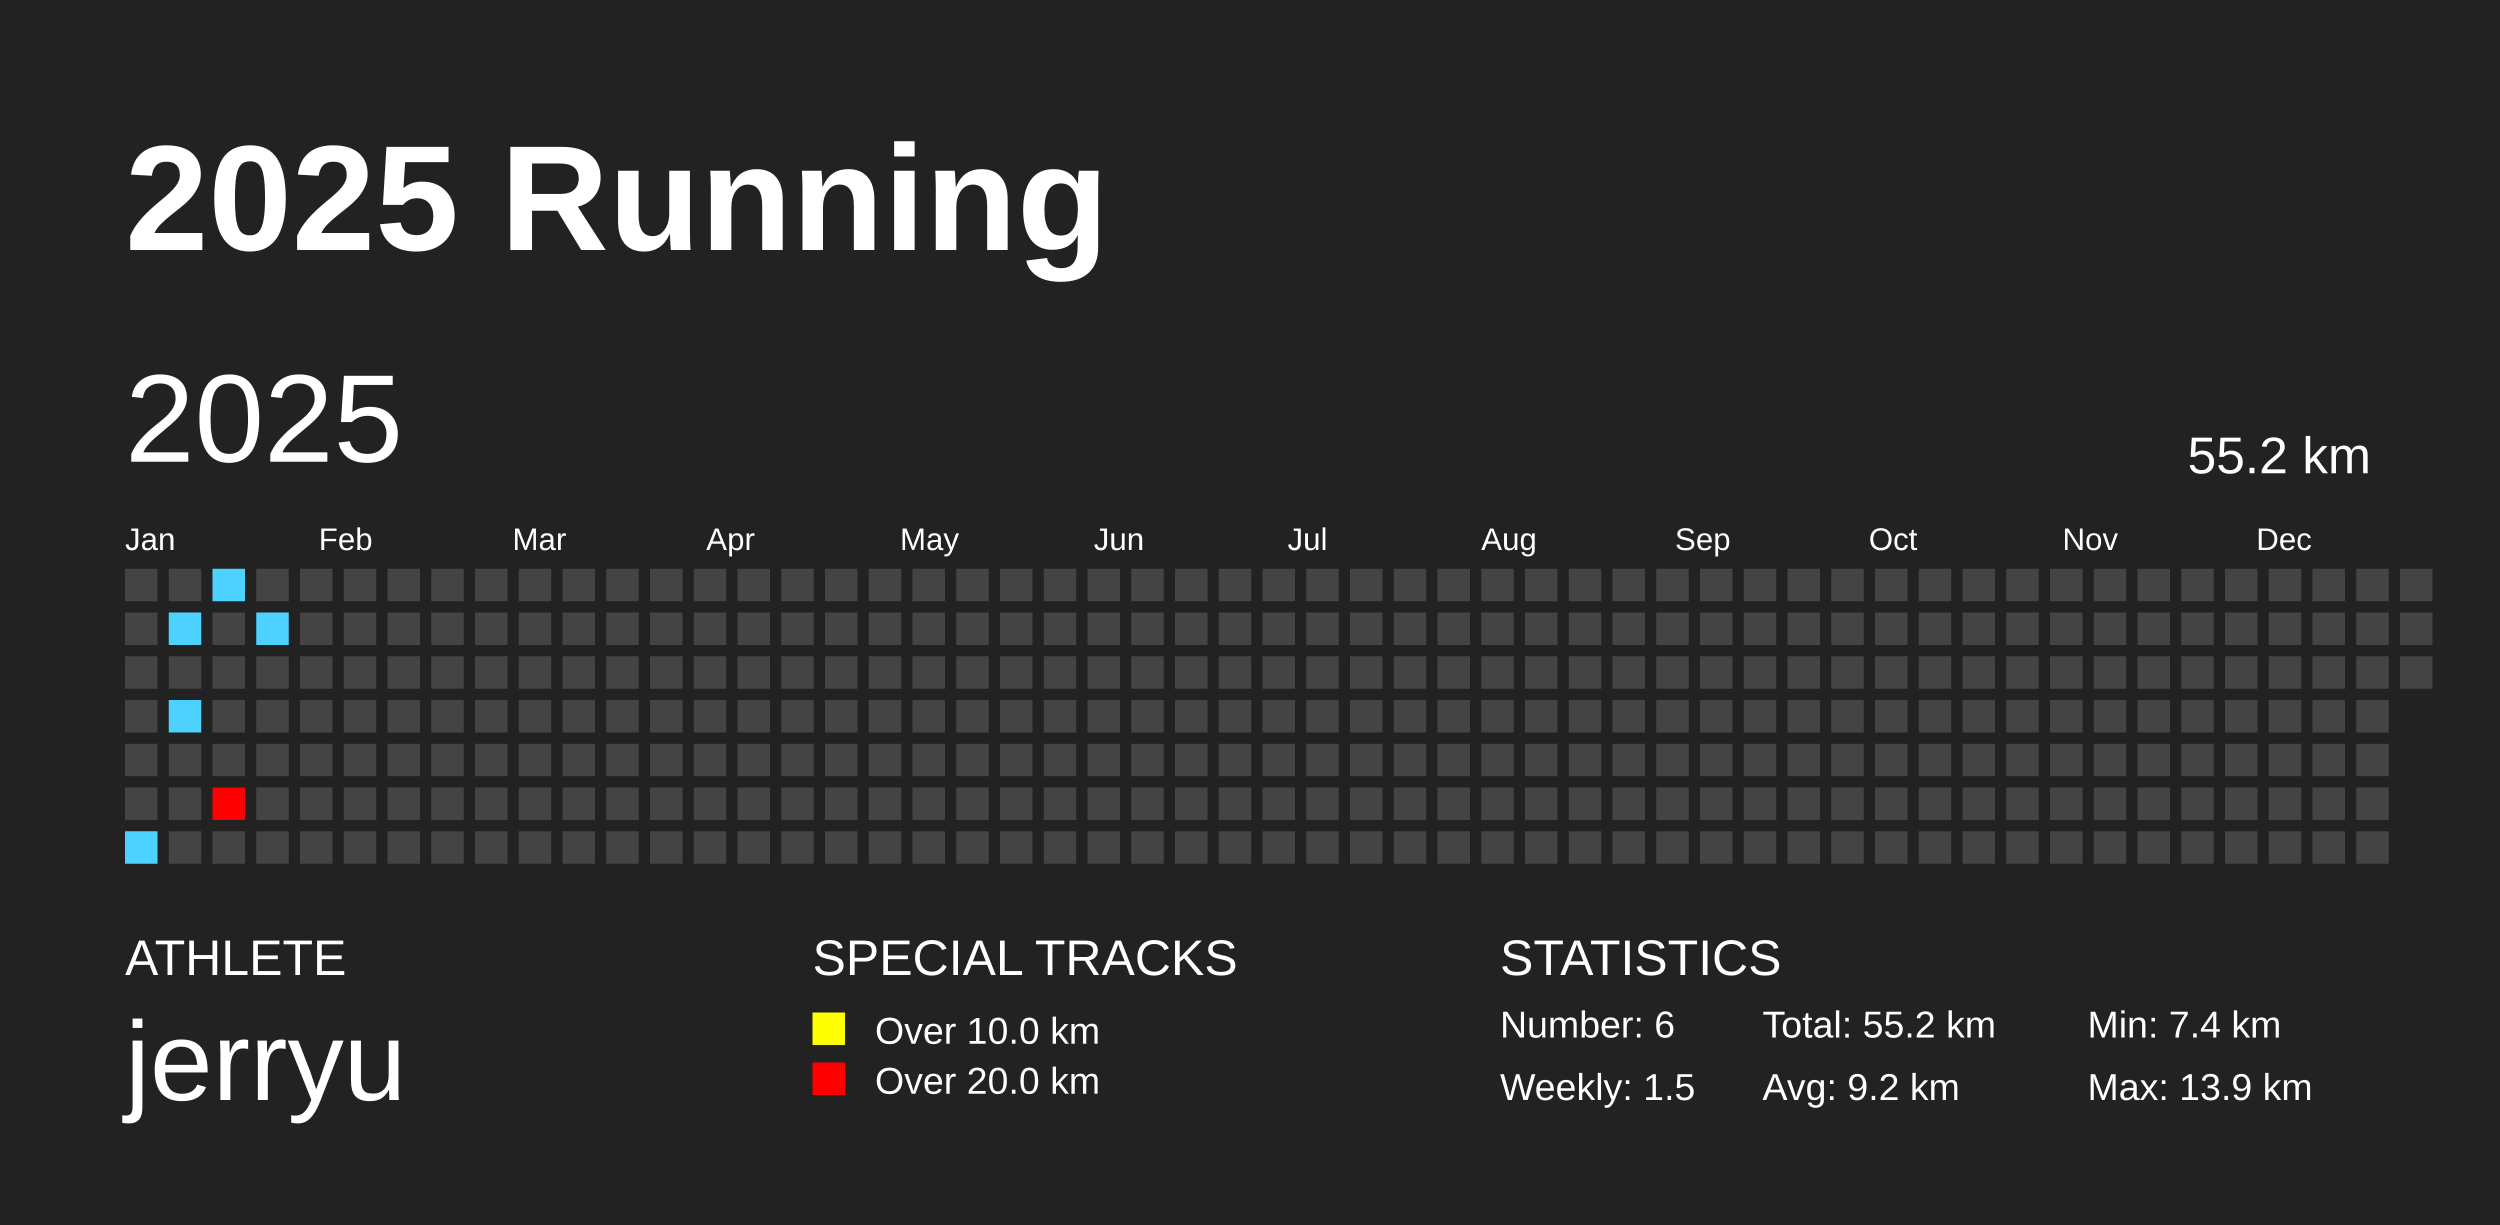
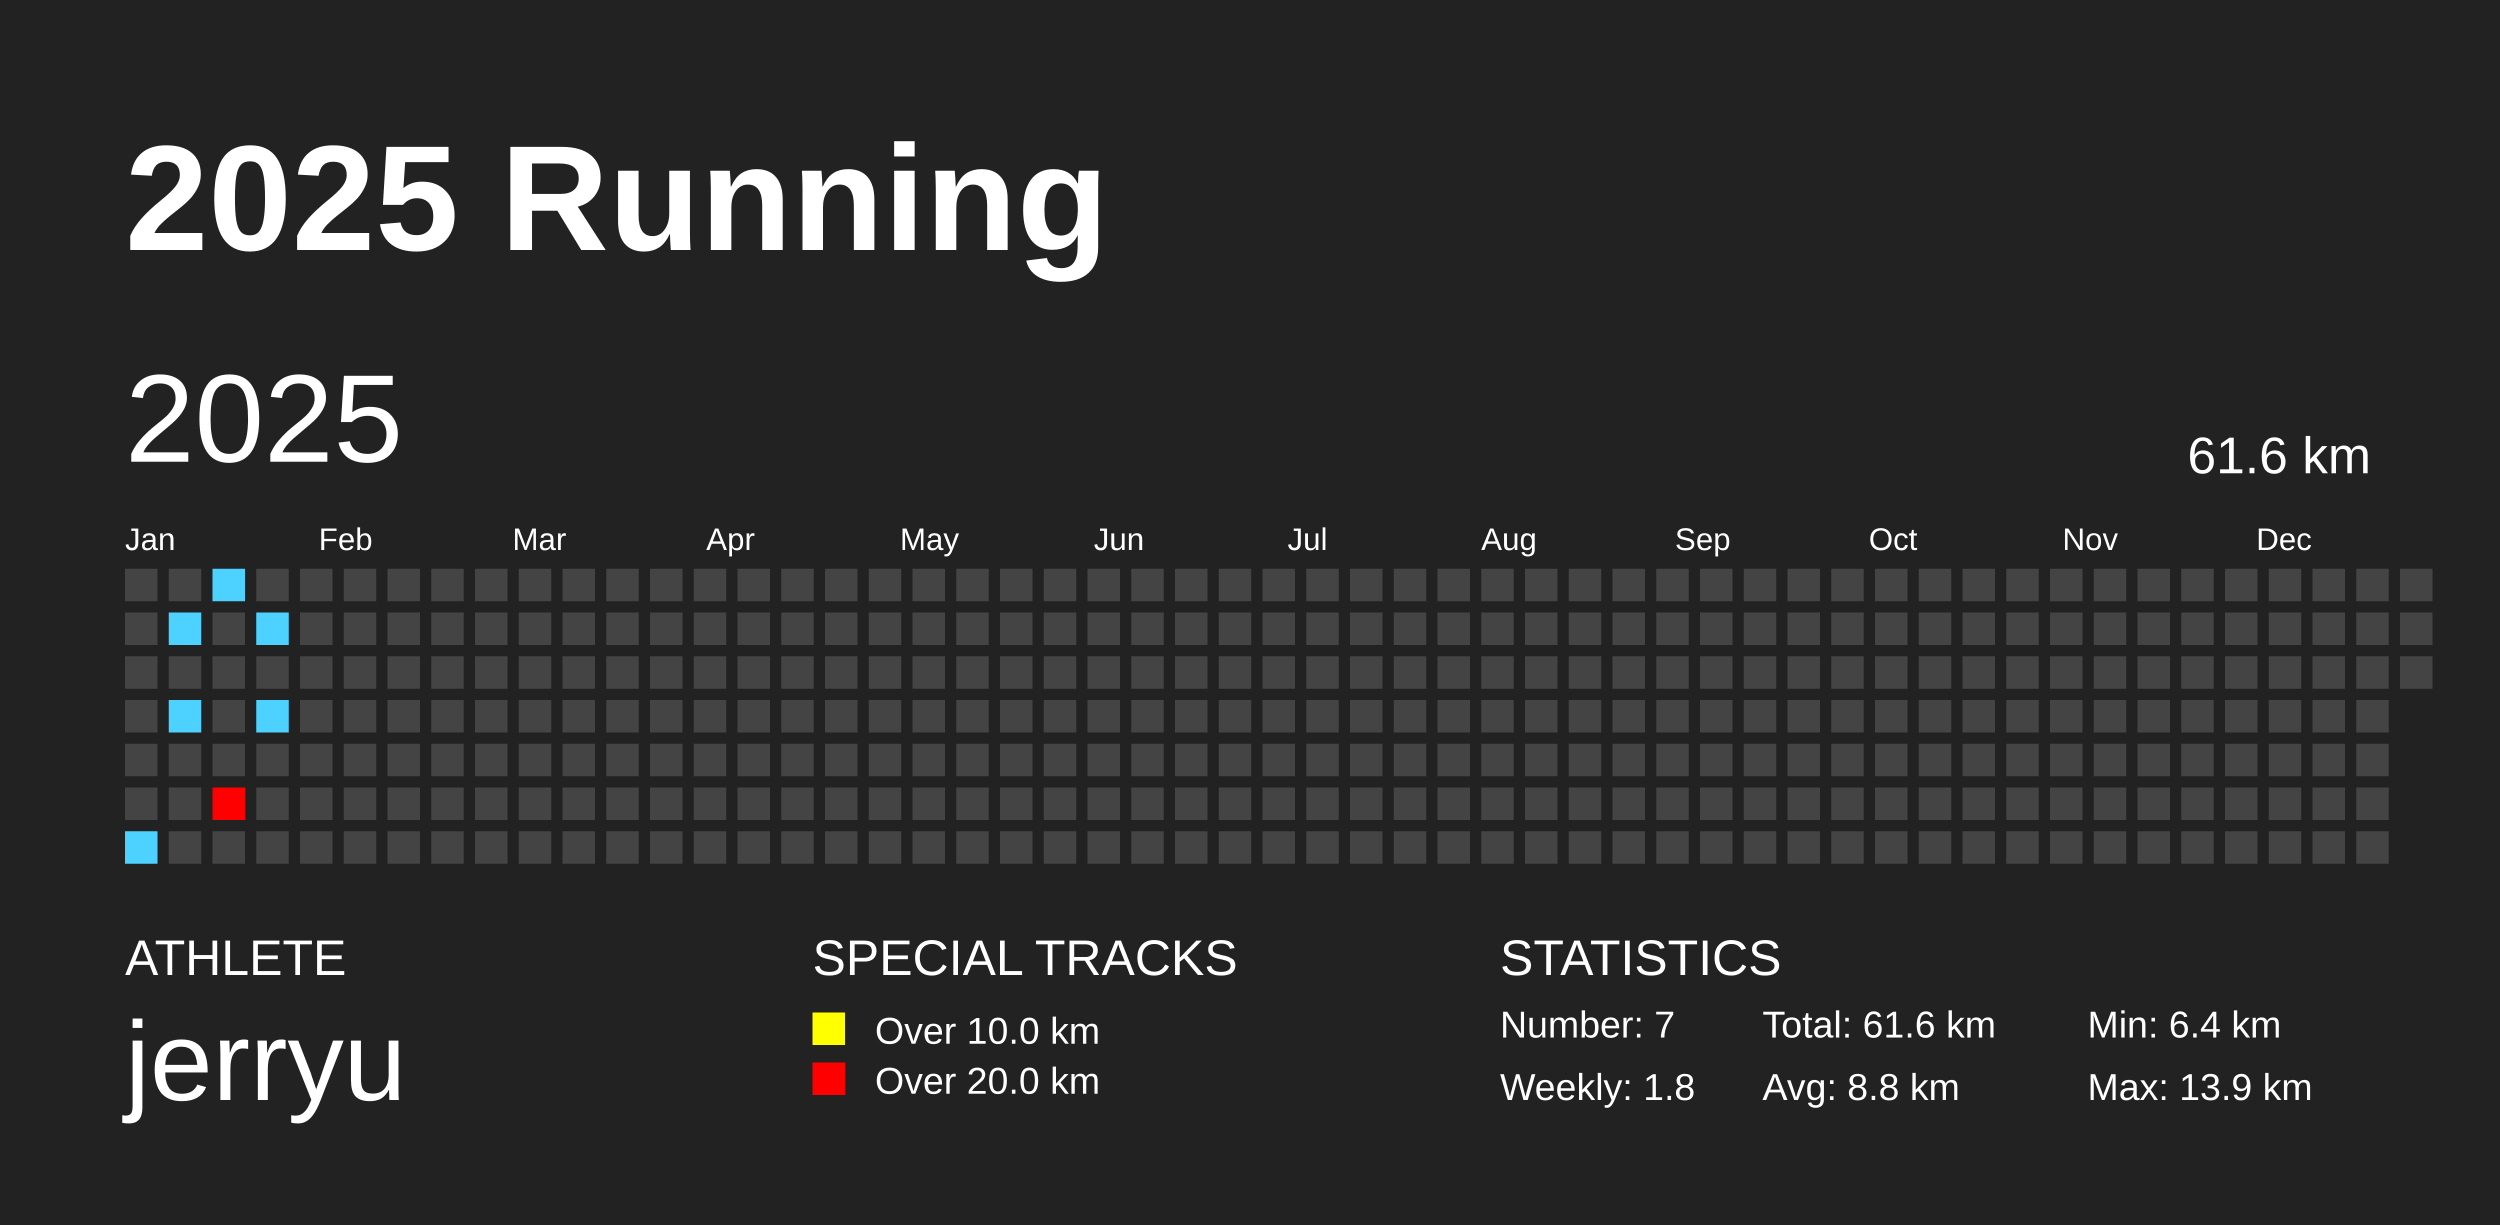
<svg xmlns="http://www.w3.org/2000/svg" baseProfile="full" height="98mm" version="1.1" viewBox="0,0,200,98" width="200mm">
  <defs />
  <rect fill="#222222" height="98" width="200" x="0" y="0" />
  <text fill="#FFFFFF" style="font-size:12px; font-family:Arial; font-weight:bold;" x="10" y="20">2025 Running</text>
  <text fill="#FFFFFF" style="font-size:4px; font-family:Arial" x="10" y="78">ATHLETE</text>
  <text fill="#FFFFFF" style="font-size:9px; font-family:Arial" x="10" y="88">jerryu</text>
  <text fill="#FFFFFF" style="font-size:4px; font-family:Arial" x="65" y="78">SPECIAL TRACKS</text>
  <rect fill="yellow" height="2.6" width="2.6" x="65" y="81" />
  <text fill="#FFFFFF" style="font-size:3px; font-family:Arial" x="70" y="83.5">Over 10.0 km</text>
  <rect fill="red" height="2.6" width="2.6" x="65" y="85" />
  <text fill="#FFFFFF" style="font-size:3px; font-family:Arial" x="70" y="87.5">Over 20.0 km</text>
  <text fill="#FFFFFF" style="font-size:4px; font-family:Arial" x="120" y="78">STATISTICS</text>
-   <text fill="#FFFFFF" style="font-size:3px; font-family:Arial" x="120" y="83">Number: 6</text>
-   <text fill="#FFFFFF" style="font-size:3px; font-family:Arial" x="120" y="88">Weekly: 1.5</text>
-   <text fill="#FFFFFF" style="font-size:3px; font-family:Arial" x="141" y="83">Total: 55.2 km</text>
-   <text fill="#FFFFFF" style="font-size:3px; font-family:Arial" x="141" y="88">Avg: 9.2 km</text>
-   <text fill="#FFFFFF" style="font-size:3px; font-family:Arial" x="167" y="83">Min: 7.4 km</text>
+   <text fill="#FFFFFF" style="font-size:3px; font-family:Arial" x="120" y="83">Number: 7</text>
+   <text fill="#FFFFFF" style="font-size:3px; font-family:Arial" x="120" y="88">Weekly: 1.8</text>
+   <text fill="#FFFFFF" style="font-size:3px; font-family:Arial" x="141" y="83">Total: 61.6 km</text>
+   <text fill="#FFFFFF" style="font-size:3px; font-family:Arial" x="141" y="88">Avg: 8.8 km</text>
+   <text fill="#FFFFFF" style="font-size:3px; font-family:Arial" x="167" y="83">Min: 6.4 km</text>
  <text fill="#FFFFFF" style="font-size:3px; font-family:Arial" x="167" y="88">Max: 13.9 km</text>
  <text dominant-baseline="hanging" fill="#FFFFFF" style="font-size:10.0px; font-family:Arial;" x="10" y="30">2025</text>
-   <text dominant-baseline="hanging" fill="#FFFFFF" style="font-size:4.125px; font-family:Arial;" x="175" y="35">55.2 km</text>
+   <text dominant-baseline="hanging" fill="#FFFFFF" style="font-size:4.125px; font-family:Arial;" x="175" y="35">61.6 km</text>
  <text fill="#FFFFFF" style="font-size:2.5px; font-family:Arial" x="10.0" y="44">Jan</text>
  <text fill="#FFFFFF" style="font-size:2.5px; font-family:Arial" x="25.5" y="44">Feb</text>
  <text fill="#FFFFFF" style="font-size:2.5px; font-family:Arial" x="41.0" y="44">Mar</text>
  <text fill="#FFFFFF" style="font-size:2.5px; font-family:Arial" x="56.5" y="44">Apr</text>
  <text fill="#FFFFFF" style="font-size:2.5px; font-family:Arial" x="72.0" y="44">May</text>
  <text fill="#FFFFFF" style="font-size:2.5px; font-family:Arial" x="87.5" y="44">Jun</text>
  <text fill="#FFFFFF" style="font-size:2.5px; font-family:Arial" x="103.0" y="44">Jul</text>
  <text fill="#FFFFFF" style="font-size:2.5px; font-family:Arial" x="118.5" y="44">Aug</text>
  <text fill="#FFFFFF" style="font-size:2.5px; font-family:Arial" x="134.0" y="44">Sep</text>
  <text fill="#FFFFFF" style="font-size:2.5px; font-family:Arial" x="149.5" y="44">Oct</text>
  <text fill="#FFFFFF" style="font-size:2.5px; font-family:Arial" x="165.0" y="44">Nov</text>
  <text fill="#FFFFFF" style="font-size:2.5px; font-family:Arial" x="180.5" y="44">Dec</text>
  <rect fill="#444444" height="2.6" width="2.6" x="10.0" y="45.5" />
  <rect fill="#444444" height="2.6" width="2.6" x="10.0" y="49.0" />
  <rect fill="#444444" height="2.6" width="2.6" x="10.0" y="52.5" />
  <rect fill="#444444" height="2.6" width="2.6" x="10.0" y="56.0" />
  <rect fill="#444444" height="2.6" width="2.6" x="10.0" y="59.5" />
  <rect fill="#444444" height="2.6" width="2.6" x="10.0" y="63.0" />
  <rect fill="#4dd2ff" height="2.6" width="2.6" x="10.0" y="66.5" />
  <rect fill="#444444" height="2.6" width="2.6" x="13.5" y="45.5" />
  <rect fill="#4dd2ff" height="2.6" width="2.6" x="13.5" y="49.0" />
  <rect fill="#444444" height="2.6" width="2.6" x="13.5" y="52.5" />
  <rect fill="#4dd2ff" height="2.6" width="2.6" x="13.5" y="56.0" />
  <rect fill="#444444" height="2.6" width="2.6" x="13.5" y="59.5" />
  <rect fill="#444444" height="2.6" width="2.6" x="13.5" y="63.0" />
  <rect fill="#444444" height="2.6" width="2.6" x="13.5" y="66.5" />
  <rect fill="#4dd2ff" height="2.6" width="2.6" x="17.0" y="45.5" />
  <rect fill="#444444" height="2.6" width="2.6" x="17.0" y="49.0" />
  <rect fill="#444444" height="2.6" width="2.6" x="17.0" y="52.5" />
  <rect fill="#444444" height="2.6" width="2.6" x="17.0" y="56.0" />
  <rect fill="#444444" height="2.6" width="2.6" x="17.0" y="59.5" />
  <rect fill="#ff0000" height="2.6" width="2.6" x="17.0" y="63.0" />
  <rect fill="#444444" height="2.6" width="2.6" x="17.0" y="66.5" />
  <rect fill="#444444" height="2.6" width="2.6" x="20.5" y="45.5" />
  <rect fill="#4dd2ff" height="2.6" width="2.6" x="20.5" y="49.0" />
  <rect fill="#444444" height="2.6" width="2.6" x="20.5" y="52.5" />
-   <rect fill="#444444" height="2.6" width="2.6" x="20.5" y="56.0" />
+   <rect fill="#4dd2ff" height="2.6" width="2.6" x="20.5" y="56.0" />
  <rect fill="#444444" height="2.6" width="2.6" x="20.5" y="59.5" />
  <rect fill="#444444" height="2.6" width="2.6" x="20.5" y="63.0" />
  <rect fill="#444444" height="2.6" width="2.6" x="20.5" y="66.5" />
  <rect fill="#444444" height="2.6" width="2.6" x="24.0" y="45.5" />
  <rect fill="#444444" height="2.6" width="2.6" x="24.0" y="49.0" />
  <rect fill="#444444" height="2.6" width="2.6" x="24.0" y="52.5" />
  <rect fill="#444444" height="2.6" width="2.6" x="24.0" y="56.0" />
  <rect fill="#444444" height="2.6" width="2.6" x="24.0" y="59.5" />
  <rect fill="#444444" height="2.6" width="2.6" x="24.0" y="63.0" />
  <rect fill="#444444" height="2.6" width="2.6" x="24.0" y="66.5" />
  <rect fill="#444444" height="2.6" width="2.6" x="27.5" y="45.5" />
  <rect fill="#444444" height="2.6" width="2.6" x="27.5" y="49.0" />
  <rect fill="#444444" height="2.6" width="2.6" x="27.5" y="52.5" />
  <rect fill="#444444" height="2.6" width="2.6" x="27.5" y="56.0" />
  <rect fill="#444444" height="2.6" width="2.6" x="27.5" y="59.5" />
  <rect fill="#444444" height="2.6" width="2.6" x="27.5" y="63.0" />
  <rect fill="#444444" height="2.6" width="2.6" x="27.5" y="66.5" />
  <rect fill="#444444" height="2.6" width="2.6" x="31.0" y="45.5" />
  <rect fill="#444444" height="2.6" width="2.6" x="31.0" y="49.0" />
  <rect fill="#444444" height="2.6" width="2.6" x="31.0" y="52.5" />
  <rect fill="#444444" height="2.6" width="2.6" x="31.0" y="56.0" />
  <rect fill="#444444" height="2.6" width="2.6" x="31.0" y="59.5" />
  <rect fill="#444444" height="2.6" width="2.6" x="31.0" y="63.0" />
  <rect fill="#444444" height="2.6" width="2.6" x="31.0" y="66.5" />
  <rect fill="#444444" height="2.6" width="2.6" x="34.5" y="45.5" />
  <rect fill="#444444" height="2.6" width="2.6" x="34.5" y="49.0" />
  <rect fill="#444444" height="2.6" width="2.6" x="34.5" y="52.5" />
  <rect fill="#444444" height="2.6" width="2.6" x="34.5" y="56.0" />
  <rect fill="#444444" height="2.6" width="2.6" x="34.5" y="59.5" />
  <rect fill="#444444" height="2.6" width="2.6" x="34.5" y="63.0" />
  <rect fill="#444444" height="2.6" width="2.6" x="34.5" y="66.5" />
  <rect fill="#444444" height="2.6" width="2.6" x="38.0" y="45.5" />
  <rect fill="#444444" height="2.6" width="2.6" x="38.0" y="49.0" />
  <rect fill="#444444" height="2.6" width="2.6" x="38.0" y="52.5" />
  <rect fill="#444444" height="2.6" width="2.6" x="38.0" y="56.0" />
  <rect fill="#444444" height="2.6" width="2.6" x="38.0" y="59.5" />
  <rect fill="#444444" height="2.6" width="2.6" x="38.0" y="63.0" />
  <rect fill="#444444" height="2.6" width="2.6" x="38.0" y="66.5" />
  <rect fill="#444444" height="2.6" width="2.6" x="41.5" y="45.5" />
  <rect fill="#444444" height="2.6" width="2.6" x="41.5" y="49.0" />
  <rect fill="#444444" height="2.6" width="2.6" x="41.5" y="52.5" />
  <rect fill="#444444" height="2.6" width="2.6" x="41.5" y="56.0" />
  <rect fill="#444444" height="2.6" width="2.6" x="41.5" y="59.5" />
  <rect fill="#444444" height="2.6" width="2.6" x="41.5" y="63.0" />
  <rect fill="#444444" height="2.6" width="2.6" x="41.5" y="66.5" />
  <rect fill="#444444" height="2.6" width="2.6" x="45.0" y="45.5" />
  <rect fill="#444444" height="2.6" width="2.6" x="45.0" y="49.0" />
  <rect fill="#444444" height="2.6" width="2.6" x="45.0" y="52.5" />
  <rect fill="#444444" height="2.6" width="2.6" x="45.0" y="56.0" />
  <rect fill="#444444" height="2.6" width="2.6" x="45.0" y="59.5" />
  <rect fill="#444444" height="2.6" width="2.6" x="45.0" y="63.0" />
  <rect fill="#444444" height="2.6" width="2.6" x="45.0" y="66.5" />
  <rect fill="#444444" height="2.6" width="2.6" x="48.5" y="45.5" />
  <rect fill="#444444" height="2.6" width="2.6" x="48.5" y="49.0" />
  <rect fill="#444444" height="2.6" width="2.6" x="48.5" y="52.5" />
  <rect fill="#444444" height="2.6" width="2.6" x="48.5" y="56.0" />
  <rect fill="#444444" height="2.6" width="2.6" x="48.5" y="59.5" />
  <rect fill="#444444" height="2.6" width="2.6" x="48.5" y="63.0" />
  <rect fill="#444444" height="2.6" width="2.6" x="48.5" y="66.5" />
  <rect fill="#444444" height="2.6" width="2.6" x="52.0" y="45.5" />
  <rect fill="#444444" height="2.6" width="2.6" x="52.0" y="49.0" />
  <rect fill="#444444" height="2.6" width="2.6" x="52.0" y="52.5" />
  <rect fill="#444444" height="2.6" width="2.6" x="52.0" y="56.0" />
  <rect fill="#444444" height="2.6" width="2.6" x="52.0" y="59.5" />
  <rect fill="#444444" height="2.6" width="2.6" x="52.0" y="63.0" />
  <rect fill="#444444" height="2.6" width="2.6" x="52.0" y="66.5" />
  <rect fill="#444444" height="2.6" width="2.6" x="55.5" y="45.5" />
  <rect fill="#444444" height="2.6" width="2.6" x="55.5" y="49.0" />
  <rect fill="#444444" height="2.6" width="2.6" x="55.5" y="52.5" />
  <rect fill="#444444" height="2.6" width="2.6" x="55.5" y="56.0" />
  <rect fill="#444444" height="2.6" width="2.6" x="55.5" y="59.5" />
  <rect fill="#444444" height="2.6" width="2.6" x="55.5" y="63.0" />
  <rect fill="#444444" height="2.6" width="2.6" x="55.5" y="66.5" />
  <rect fill="#444444" height="2.6" width="2.6" x="59.0" y="45.5" />
  <rect fill="#444444" height="2.6" width="2.6" x="59.0" y="49.0" />
  <rect fill="#444444" height="2.6" width="2.6" x="59.0" y="52.5" />
  <rect fill="#444444" height="2.6" width="2.6" x="59.0" y="56.0" />
  <rect fill="#444444" height="2.6" width="2.6" x="59.0" y="59.5" />
  <rect fill="#444444" height="2.6" width="2.6" x="59.0" y="63.0" />
  <rect fill="#444444" height="2.6" width="2.6" x="59.0" y="66.5" />
  <rect fill="#444444" height="2.6" width="2.6" x="62.5" y="45.5" />
  <rect fill="#444444" height="2.6" width="2.6" x="62.5" y="49.0" />
  <rect fill="#444444" height="2.6" width="2.6" x="62.5" y="52.5" />
  <rect fill="#444444" height="2.6" width="2.6" x="62.5" y="56.0" />
  <rect fill="#444444" height="2.6" width="2.6" x="62.5" y="59.5" />
  <rect fill="#444444" height="2.6" width="2.6" x="62.5" y="63.0" />
  <rect fill="#444444" height="2.6" width="2.6" x="62.5" y="66.5" />
  <rect fill="#444444" height="2.6" width="2.6" x="66.0" y="45.5" />
  <rect fill="#444444" height="2.6" width="2.6" x="66.0" y="49.0" />
  <rect fill="#444444" height="2.6" width="2.6" x="66.0" y="52.5" />
  <rect fill="#444444" height="2.6" width="2.6" x="66.0" y="56.0" />
  <rect fill="#444444" height="2.6" width="2.6" x="66.0" y="59.5" />
  <rect fill="#444444" height="2.6" width="2.6" x="66.0" y="63.0" />
  <rect fill="#444444" height="2.6" width="2.6" x="66.0" y="66.5" />
  <rect fill="#444444" height="2.6" width="2.6" x="69.5" y="45.5" />
  <rect fill="#444444" height="2.6" width="2.6" x="69.5" y="49.0" />
  <rect fill="#444444" height="2.6" width="2.6" x="69.5" y="52.5" />
  <rect fill="#444444" height="2.6" width="2.6" x="69.5" y="56.0" />
  <rect fill="#444444" height="2.6" width="2.6" x="69.5" y="59.5" />
  <rect fill="#444444" height="2.6" width="2.6" x="69.5" y="63.0" />
  <rect fill="#444444" height="2.6" width="2.6" x="69.5" y="66.5" />
  <rect fill="#444444" height="2.6" width="2.6" x="73.0" y="45.5" />
  <rect fill="#444444" height="2.6" width="2.6" x="73.0" y="49.0" />
  <rect fill="#444444" height="2.6" width="2.6" x="73.0" y="52.5" />
  <rect fill="#444444" height="2.6" width="2.6" x="73.0" y="56.0" />
  <rect fill="#444444" height="2.6" width="2.6" x="73.0" y="59.5" />
  <rect fill="#444444" height="2.6" width="2.6" x="73.0" y="63.0" />
  <rect fill="#444444" height="2.6" width="2.6" x="73.0" y="66.5" />
  <rect fill="#444444" height="2.6" width="2.6" x="76.5" y="45.5" />
  <rect fill="#444444" height="2.6" width="2.6" x="76.5" y="49.0" />
  <rect fill="#444444" height="2.6" width="2.6" x="76.5" y="52.5" />
  <rect fill="#444444" height="2.6" width="2.6" x="76.5" y="56.0" />
  <rect fill="#444444" height="2.6" width="2.6" x="76.5" y="59.5" />
  <rect fill="#444444" height="2.6" width="2.6" x="76.5" y="63.0" />
  <rect fill="#444444" height="2.6" width="2.6" x="76.5" y="66.5" />
  <rect fill="#444444" height="2.6" width="2.6" x="80.0" y="45.5" />
  <rect fill="#444444" height="2.6" width="2.6" x="80.0" y="49.0" />
  <rect fill="#444444" height="2.6" width="2.6" x="80.0" y="52.5" />
  <rect fill="#444444" height="2.6" width="2.6" x="80.0" y="56.0" />
  <rect fill="#444444" height="2.6" width="2.6" x="80.0" y="59.5" />
  <rect fill="#444444" height="2.6" width="2.6" x="80.0" y="63.0" />
  <rect fill="#444444" height="2.6" width="2.6" x="80.0" y="66.5" />
  <rect fill="#444444" height="2.6" width="2.6" x="83.5" y="45.5" />
  <rect fill="#444444" height="2.6" width="2.6" x="83.5" y="49.0" />
  <rect fill="#444444" height="2.6" width="2.6" x="83.5" y="52.5" />
  <rect fill="#444444" height="2.6" width="2.6" x="83.5" y="56.0" />
  <rect fill="#444444" height="2.6" width="2.6" x="83.5" y="59.5" />
  <rect fill="#444444" height="2.6" width="2.6" x="83.5" y="63.0" />
  <rect fill="#444444" height="2.6" width="2.6" x="83.5" y="66.5" />
  <rect fill="#444444" height="2.6" width="2.6" x="87.0" y="45.5" />
  <rect fill="#444444" height="2.6" width="2.6" x="87.0" y="49.0" />
  <rect fill="#444444" height="2.6" width="2.6" x="87.0" y="52.5" />
  <rect fill="#444444" height="2.6" width="2.6" x="87.0" y="56.0" />
  <rect fill="#444444" height="2.6" width="2.6" x="87.0" y="59.5" />
  <rect fill="#444444" height="2.6" width="2.6" x="87.0" y="63.0" />
  <rect fill="#444444" height="2.6" width="2.6" x="87.0" y="66.5" />
  <rect fill="#444444" height="2.6" width="2.6" x="90.5" y="45.5" />
  <rect fill="#444444" height="2.6" width="2.6" x="90.5" y="49.0" />
  <rect fill="#444444" height="2.6" width="2.6" x="90.5" y="52.5" />
  <rect fill="#444444" height="2.6" width="2.6" x="90.5" y="56.0" />
  <rect fill="#444444" height="2.6" width="2.6" x="90.5" y="59.5" />
  <rect fill="#444444" height="2.6" width="2.6" x="90.5" y="63.0" />
  <rect fill="#444444" height="2.6" width="2.6" x="90.5" y="66.5" />
  <rect fill="#444444" height="2.6" width="2.6" x="94.0" y="45.5" />
  <rect fill="#444444" height="2.6" width="2.6" x="94.0" y="49.0" />
  <rect fill="#444444" height="2.6" width="2.6" x="94.0" y="52.5" />
  <rect fill="#444444" height="2.6" width="2.6" x="94.0" y="56.0" />
  <rect fill="#444444" height="2.6" width="2.6" x="94.0" y="59.5" />
  <rect fill="#444444" height="2.6" width="2.6" x="94.0" y="63.0" />
  <rect fill="#444444" height="2.6" width="2.6" x="94.0" y="66.5" />
  <rect fill="#444444" height="2.6" width="2.6" x="97.5" y="45.5" />
  <rect fill="#444444" height="2.6" width="2.6" x="97.5" y="49.0" />
  <rect fill="#444444" height="2.6" width="2.6" x="97.5" y="52.5" />
  <rect fill="#444444" height="2.6" width="2.6" x="97.5" y="56.0" />
  <rect fill="#444444" height="2.6" width="2.6" x="97.5" y="59.5" />
  <rect fill="#444444" height="2.6" width="2.6" x="97.5" y="63.0" />
  <rect fill="#444444" height="2.6" width="2.6" x="97.5" y="66.5" />
  <rect fill="#444444" height="2.6" width="2.6" x="101.0" y="45.5" />
  <rect fill="#444444" height="2.6" width="2.6" x="101.0" y="49.0" />
  <rect fill="#444444" height="2.6" width="2.6" x="101.0" y="52.5" />
  <rect fill="#444444" height="2.6" width="2.6" x="101.0" y="56.0" />
  <rect fill="#444444" height="2.6" width="2.6" x="101.0" y="59.5" />
  <rect fill="#444444" height="2.6" width="2.6" x="101.0" y="63.0" />
  <rect fill="#444444" height="2.6" width="2.6" x="101.0" y="66.5" />
  <rect fill="#444444" height="2.6" width="2.6" x="104.5" y="45.5" />
  <rect fill="#444444" height="2.6" width="2.6" x="104.5" y="49.0" />
  <rect fill="#444444" height="2.6" width="2.6" x="104.5" y="52.5" />
  <rect fill="#444444" height="2.6" width="2.6" x="104.5" y="56.0" />
  <rect fill="#444444" height="2.6" width="2.6" x="104.5" y="59.5" />
  <rect fill="#444444" height="2.6" width="2.6" x="104.5" y="63.0" />
  <rect fill="#444444" height="2.6" width="2.6" x="104.5" y="66.5" />
  <rect fill="#444444" height="2.6" width="2.6" x="108.0" y="45.5" />
  <rect fill="#444444" height="2.6" width="2.6" x="108.0" y="49.0" />
  <rect fill="#444444" height="2.6" width="2.6" x="108.0" y="52.5" />
  <rect fill="#444444" height="2.6" width="2.6" x="108.0" y="56.0" />
  <rect fill="#444444" height="2.6" width="2.6" x="108.0" y="59.5" />
  <rect fill="#444444" height="2.6" width="2.6" x="108.0" y="63.0" />
  <rect fill="#444444" height="2.6" width="2.6" x="108.0" y="66.5" />
  <rect fill="#444444" height="2.6" width="2.6" x="111.5" y="45.5" />
  <rect fill="#444444" height="2.6" width="2.6" x="111.5" y="49.0" />
  <rect fill="#444444" height="2.6" width="2.6" x="111.5" y="52.5" />
  <rect fill="#444444" height="2.6" width="2.6" x="111.5" y="56.0" />
  <rect fill="#444444" height="2.6" width="2.6" x="111.5" y="59.5" />
  <rect fill="#444444" height="2.6" width="2.6" x="111.5" y="63.0" />
  <rect fill="#444444" height="2.6" width="2.6" x="111.5" y="66.5" />
  <rect fill="#444444" height="2.6" width="2.6" x="115.0" y="45.5" />
  <rect fill="#444444" height="2.6" width="2.6" x="115.0" y="49.0" />
  <rect fill="#444444" height="2.6" width="2.6" x="115.0" y="52.5" />
  <rect fill="#444444" height="2.6" width="2.6" x="115.0" y="56.0" />
  <rect fill="#444444" height="2.6" width="2.6" x="115.0" y="59.5" />
  <rect fill="#444444" height="2.6" width="2.6" x="115.0" y="63.0" />
  <rect fill="#444444" height="2.6" width="2.6" x="115.0" y="66.5" />
  <rect fill="#444444" height="2.6" width="2.6" x="118.5" y="45.5" />
  <rect fill="#444444" height="2.6" width="2.6" x="118.5" y="49.0" />
  <rect fill="#444444" height="2.6" width="2.6" x="118.5" y="52.5" />
  <rect fill="#444444" height="2.6" width="2.6" x="118.5" y="56.0" />
  <rect fill="#444444" height="2.6" width="2.6" x="118.5" y="59.5" />
  <rect fill="#444444" height="2.6" width="2.6" x="118.5" y="63.0" />
  <rect fill="#444444" height="2.6" width="2.6" x="118.5" y="66.5" />
  <rect fill="#444444" height="2.6" width="2.6" x="122.0" y="45.5" />
  <rect fill="#444444" height="2.6" width="2.6" x="122.0" y="49.0" />
  <rect fill="#444444" height="2.6" width="2.6" x="122.0" y="52.5" />
  <rect fill="#444444" height="2.6" width="2.6" x="122.0" y="56.0" />
  <rect fill="#444444" height="2.6" width="2.6" x="122.0" y="59.5" />
  <rect fill="#444444" height="2.6" width="2.6" x="122.0" y="63.0" />
  <rect fill="#444444" height="2.6" width="2.6" x="122.0" y="66.5" />
  <rect fill="#444444" height="2.6" width="2.6" x="125.5" y="45.5" />
  <rect fill="#444444" height="2.6" width="2.6" x="125.5" y="49.0" />
  <rect fill="#444444" height="2.6" width="2.6" x="125.5" y="52.5" />
  <rect fill="#444444" height="2.6" width="2.6" x="125.5" y="56.0" />
  <rect fill="#444444" height="2.6" width="2.6" x="125.5" y="59.5" />
  <rect fill="#444444" height="2.6" width="2.6" x="125.5" y="63.0" />
  <rect fill="#444444" height="2.6" width="2.6" x="125.5" y="66.5" />
  <rect fill="#444444" height="2.6" width="2.6" x="129.0" y="45.5" />
  <rect fill="#444444" height="2.6" width="2.6" x="129.0" y="49.0" />
  <rect fill="#444444" height="2.6" width="2.6" x="129.0" y="52.5" />
  <rect fill="#444444" height="2.6" width="2.6" x="129.0" y="56.0" />
  <rect fill="#444444" height="2.6" width="2.6" x="129.0" y="59.5" />
  <rect fill="#444444" height="2.6" width="2.6" x="129.0" y="63.0" />
  <rect fill="#444444" height="2.6" width="2.6" x="129.0" y="66.5" />
  <rect fill="#444444" height="2.6" width="2.6" x="132.5" y="45.5" />
  <rect fill="#444444" height="2.6" width="2.6" x="132.5" y="49.0" />
  <rect fill="#444444" height="2.6" width="2.6" x="132.5" y="52.5" />
  <rect fill="#444444" height="2.6" width="2.6" x="132.5" y="56.0" />
  <rect fill="#444444" height="2.6" width="2.6" x="132.5" y="59.5" />
  <rect fill="#444444" height="2.6" width="2.6" x="132.5" y="63.0" />
  <rect fill="#444444" height="2.6" width="2.6" x="132.5" y="66.5" />
  <rect fill="#444444" height="2.6" width="2.6" x="136.0" y="45.5" />
  <rect fill="#444444" height="2.6" width="2.6" x="136.0" y="49.0" />
  <rect fill="#444444" height="2.6" width="2.6" x="136.0" y="52.5" />
  <rect fill="#444444" height="2.6" width="2.6" x="136.0" y="56.0" />
  <rect fill="#444444" height="2.6" width="2.6" x="136.0" y="59.5" />
  <rect fill="#444444" height="2.6" width="2.6" x="136.0" y="63.0" />
  <rect fill="#444444" height="2.6" width="2.6" x="136.0" y="66.5" />
  <rect fill="#444444" height="2.6" width="2.6" x="139.5" y="45.5" />
  <rect fill="#444444" height="2.6" width="2.6" x="139.5" y="49.0" />
  <rect fill="#444444" height="2.6" width="2.6" x="139.5" y="52.5" />
  <rect fill="#444444" height="2.6" width="2.6" x="139.5" y="56.0" />
  <rect fill="#444444" height="2.6" width="2.6" x="139.5" y="59.5" />
  <rect fill="#444444" height="2.6" width="2.6" x="139.5" y="63.0" />
  <rect fill="#444444" height="2.6" width="2.6" x="139.5" y="66.5" />
  <rect fill="#444444" height="2.6" width="2.6" x="143.0" y="45.5" />
  <rect fill="#444444" height="2.6" width="2.6" x="143.0" y="49.0" />
  <rect fill="#444444" height="2.6" width="2.6" x="143.0" y="52.5" />
  <rect fill="#444444" height="2.6" width="2.6" x="143.0" y="56.0" />
  <rect fill="#444444" height="2.6" width="2.6" x="143.0" y="59.5" />
  <rect fill="#444444" height="2.6" width="2.6" x="143.0" y="63.0" />
  <rect fill="#444444" height="2.6" width="2.6" x="143.0" y="66.5" />
  <rect fill="#444444" height="2.6" width="2.6" x="146.5" y="45.5" />
  <rect fill="#444444" height="2.6" width="2.6" x="146.5" y="49.0" />
  <rect fill="#444444" height="2.6" width="2.6" x="146.5" y="52.5" />
  <rect fill="#444444" height="2.6" width="2.6" x="146.5" y="56.0" />
  <rect fill="#444444" height="2.6" width="2.6" x="146.5" y="59.5" />
  <rect fill="#444444" height="2.6" width="2.6" x="146.5" y="63.0" />
  <rect fill="#444444" height="2.6" width="2.6" x="146.5" y="66.5" />
  <rect fill="#444444" height="2.6" width="2.6" x="150.0" y="45.5" />
  <rect fill="#444444" height="2.6" width="2.6" x="150.0" y="49.0" />
  <rect fill="#444444" height="2.6" width="2.6" x="150.0" y="52.5" />
  <rect fill="#444444" height="2.6" width="2.6" x="150.0" y="56.0" />
  <rect fill="#444444" height="2.6" width="2.6" x="150.0" y="59.5" />
  <rect fill="#444444" height="2.6" width="2.6" x="150.0" y="63.0" />
  <rect fill="#444444" height="2.6" width="2.6" x="150.0" y="66.5" />
  <rect fill="#444444" height="2.6" width="2.6" x="153.5" y="45.5" />
  <rect fill="#444444" height="2.6" width="2.6" x="153.5" y="49.0" />
  <rect fill="#444444" height="2.6" width="2.6" x="153.5" y="52.5" />
  <rect fill="#444444" height="2.6" width="2.6" x="153.5" y="56.0" />
  <rect fill="#444444" height="2.6" width="2.6" x="153.5" y="59.5" />
  <rect fill="#444444" height="2.6" width="2.6" x="153.5" y="63.0" />
  <rect fill="#444444" height="2.6" width="2.6" x="153.5" y="66.5" />
  <rect fill="#444444" height="2.6" width="2.6" x="157.0" y="45.5" />
  <rect fill="#444444" height="2.6" width="2.6" x="157.0" y="49.0" />
  <rect fill="#444444" height="2.6" width="2.6" x="157.0" y="52.5" />
  <rect fill="#444444" height="2.6" width="2.6" x="157.0" y="56.0" />
  <rect fill="#444444" height="2.6" width="2.6" x="157.0" y="59.5" />
  <rect fill="#444444" height="2.6" width="2.6" x="157.0" y="63.0" />
  <rect fill="#444444" height="2.6" width="2.6" x="157.0" y="66.5" />
  <rect fill="#444444" height="2.6" width="2.6" x="160.5" y="45.5" />
  <rect fill="#444444" height="2.6" width="2.6" x="160.5" y="49.0" />
  <rect fill="#444444" height="2.6" width="2.6" x="160.5" y="52.5" />
  <rect fill="#444444" height="2.6" width="2.6" x="160.5" y="56.0" />
  <rect fill="#444444" height="2.6" width="2.6" x="160.5" y="59.5" />
  <rect fill="#444444" height="2.6" width="2.6" x="160.5" y="63.0" />
  <rect fill="#444444" height="2.6" width="2.6" x="160.5" y="66.5" />
  <rect fill="#444444" height="2.6" width="2.6" x="164.0" y="45.5" />
  <rect fill="#444444" height="2.6" width="2.6" x="164.0" y="49.0" />
  <rect fill="#444444" height="2.6" width="2.6" x="164.0" y="52.5" />
  <rect fill="#444444" height="2.6" width="2.6" x="164.0" y="56.0" />
  <rect fill="#444444" height="2.6" width="2.6" x="164.0" y="59.5" />
  <rect fill="#444444" height="2.6" width="2.6" x="164.0" y="63.0" />
  <rect fill="#444444" height="2.6" width="2.6" x="164.0" y="66.5" />
  <rect fill="#444444" height="2.6" width="2.6" x="167.5" y="45.5" />
  <rect fill="#444444" height="2.6" width="2.6" x="167.5" y="49.0" />
  <rect fill="#444444" height="2.6" width="2.6" x="167.5" y="52.5" />
  <rect fill="#444444" height="2.6" width="2.6" x="167.5" y="56.0" />
  <rect fill="#444444" height="2.6" width="2.6" x="167.5" y="59.5" />
  <rect fill="#444444" height="2.6" width="2.6" x="167.5" y="63.0" />
  <rect fill="#444444" height="2.6" width="2.6" x="167.5" y="66.5" />
  <rect fill="#444444" height="2.6" width="2.6" x="171.0" y="45.5" />
  <rect fill="#444444" height="2.6" width="2.6" x="171.0" y="49.0" />
  <rect fill="#444444" height="2.6" width="2.6" x="171.0" y="52.5" />
  <rect fill="#444444" height="2.6" width="2.6" x="171.0" y="56.0" />
  <rect fill="#444444" height="2.6" width="2.6" x="171.0" y="59.5" />
  <rect fill="#444444" height="2.6" width="2.6" x="171.0" y="63.0" />
  <rect fill="#444444" height="2.6" width="2.6" x="171.0" y="66.5" />
  <rect fill="#444444" height="2.6" width="2.6" x="174.5" y="45.5" />
  <rect fill="#444444" height="2.6" width="2.6" x="174.5" y="49.0" />
  <rect fill="#444444" height="2.6" width="2.6" x="174.5" y="52.5" />
  <rect fill="#444444" height="2.6" width="2.6" x="174.5" y="56.0" />
  <rect fill="#444444" height="2.6" width="2.6" x="174.5" y="59.5" />
  <rect fill="#444444" height="2.6" width="2.6" x="174.5" y="63.0" />
  <rect fill="#444444" height="2.6" width="2.6" x="174.5" y="66.5" />
  <rect fill="#444444" height="2.6" width="2.6" x="178.0" y="45.5" />
  <rect fill="#444444" height="2.6" width="2.6" x="178.0" y="49.0" />
  <rect fill="#444444" height="2.6" width="2.6" x="178.0" y="52.5" />
  <rect fill="#444444" height="2.6" width="2.6" x="178.0" y="56.0" />
  <rect fill="#444444" height="2.6" width="2.6" x="178.0" y="59.5" />
  <rect fill="#444444" height="2.6" width="2.6" x="178.0" y="63.0" />
  <rect fill="#444444" height="2.6" width="2.6" x="178.0" y="66.5" />
  <rect fill="#444444" height="2.6" width="2.6" x="181.5" y="45.5" />
  <rect fill="#444444" height="2.6" width="2.6" x="181.5" y="49.0" />
  <rect fill="#444444" height="2.6" width="2.6" x="181.5" y="52.5" />
  <rect fill="#444444" height="2.6" width="2.6" x="181.5" y="56.0" />
  <rect fill="#444444" height="2.6" width="2.6" x="181.5" y="59.5" />
  <rect fill="#444444" height="2.6" width="2.6" x="181.5" y="63.0" />
  <rect fill="#444444" height="2.6" width="2.6" x="181.5" y="66.5" />
  <rect fill="#444444" height="2.6" width="2.6" x="185.0" y="45.5" />
  <rect fill="#444444" height="2.6" width="2.6" x="185.0" y="49.0" />
  <rect fill="#444444" height="2.6" width="2.6" x="185.0" y="52.5" />
  <rect fill="#444444" height="2.6" width="2.6" x="185.0" y="56.0" />
  <rect fill="#444444" height="2.6" width="2.6" x="185.0" y="59.5" />
  <rect fill="#444444" height="2.6" width="2.6" x="185.0" y="63.0" />
  <rect fill="#444444" height="2.6" width="2.6" x="185.0" y="66.5" />
  <rect fill="#444444" height="2.6" width="2.6" x="188.5" y="45.5" />
  <rect fill="#444444" height="2.6" width="2.6" x="188.5" y="49.0" />
  <rect fill="#444444" height="2.6" width="2.6" x="188.5" y="52.5" />
  <rect fill="#444444" height="2.6" width="2.6" x="188.5" y="56.0" />
  <rect fill="#444444" height="2.6" width="2.6" x="188.5" y="59.5" />
  <rect fill="#444444" height="2.6" width="2.6" x="188.5" y="63.0" />
  <rect fill="#444444" height="2.6" width="2.6" x="188.5" y="66.5" />
  <rect fill="#444444" height="2.6" width="2.6" x="192.0" y="45.5" />
  <rect fill="#444444" height="2.6" width="2.6" x="192.0" y="49.0" />
  <rect fill="#444444" height="2.6" width="2.6" x="192.0" y="52.5" />
</svg>
